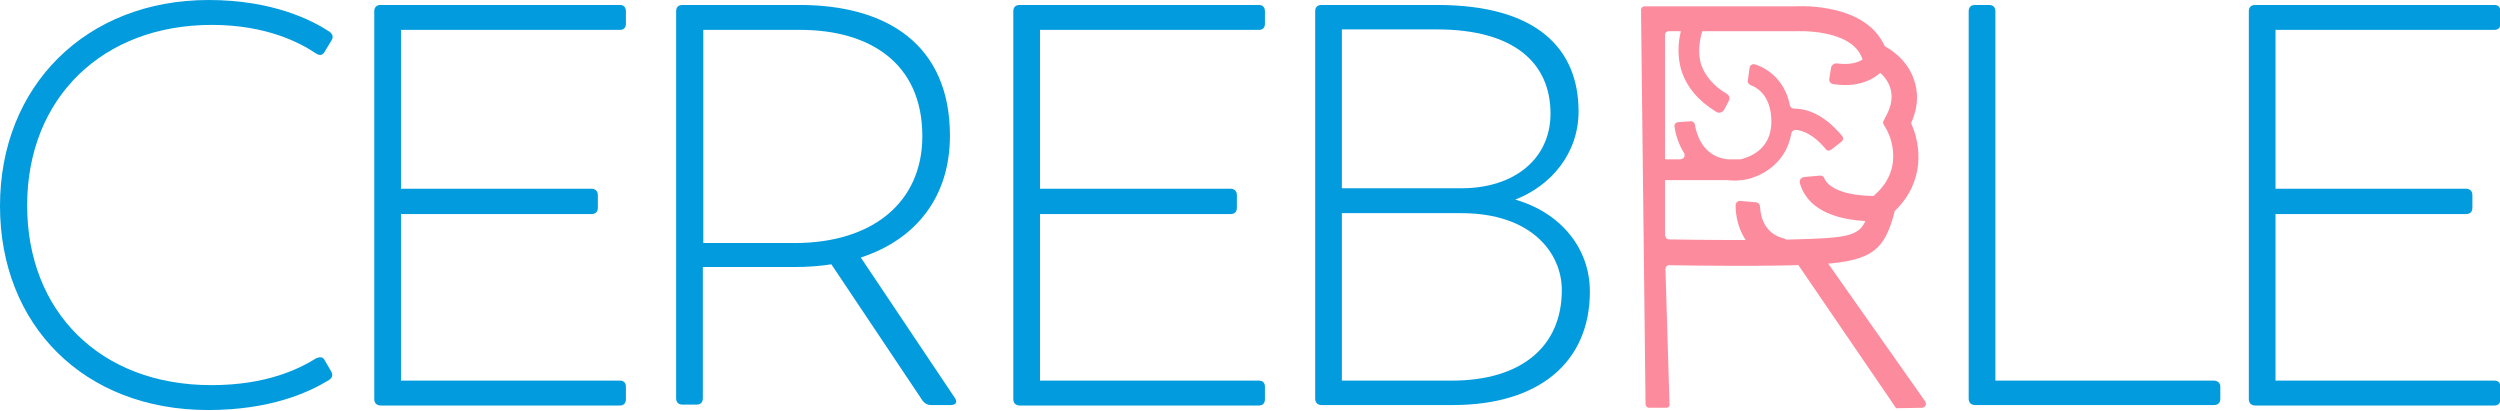
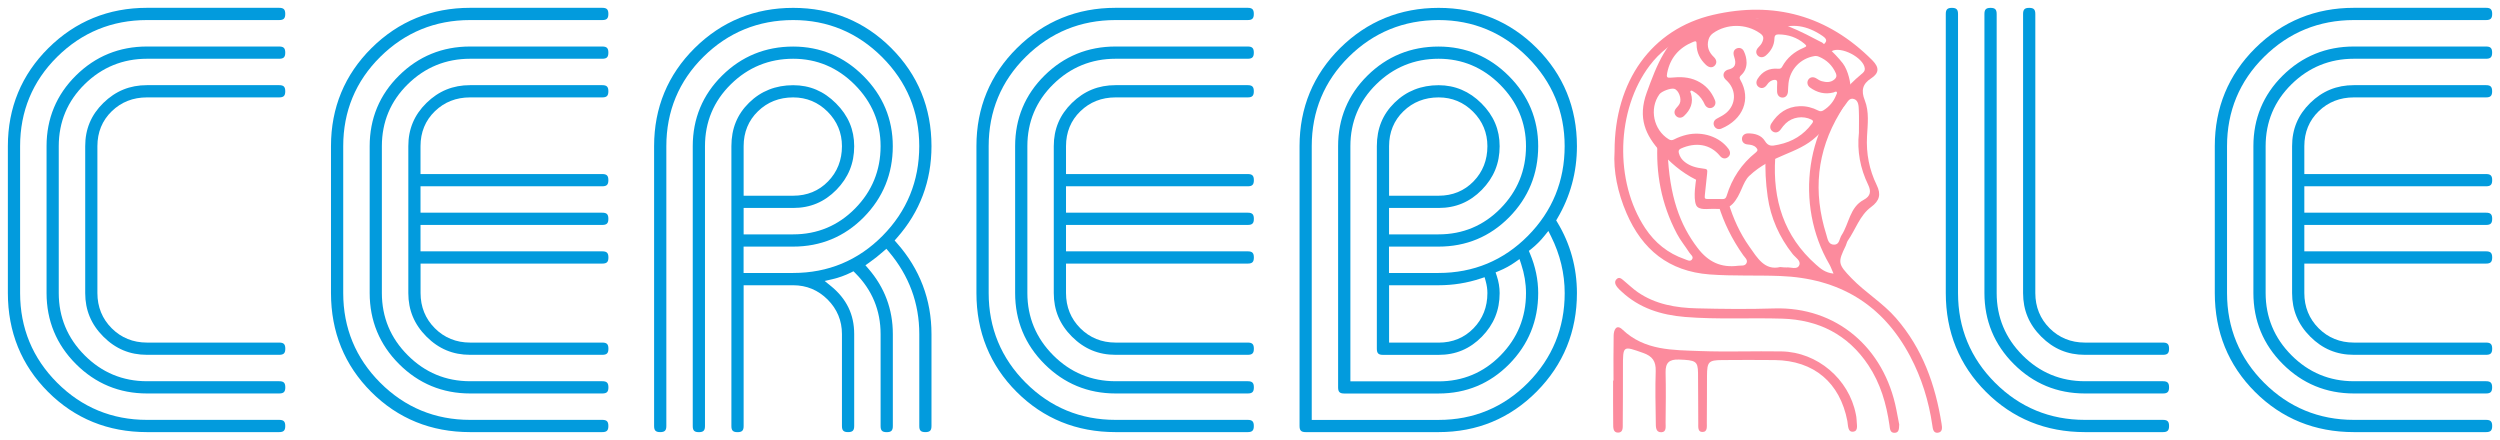
- <svg xmlns="http://www.w3.org/2000/svg" version="1.1" id="Layer_1" x="0px" y="0px" viewBox="0 0 552.4 90.6" style="enable-background:new 0 0 552.4 90.6;" xml:space="preserve">
+ <svg xmlns="http://www.w3.org/2000/svg" version="1.1" id="Layer_1" x="0px" y="0px" viewBox="0 0 543.38 95.63" style="enable-background:new 0 0 543.38 95.63;" xml:space="preserve">
  <style type="text/css">
- 	.st0{fill:#029BDD;}
- 	.st1{fill:#FC8B9D;}
+ 	.st0{fill:#FC8B9D;}
+ 	.st1{fill:#029BDD;}
</style>
  <g>
-     <path class="st0" d="M0,45.5C0,18.9,19.1,0,46.1,0C60.3,0,69,4.5,72.8,7c0.8,0.6,0.9,1.3,0.4,2l-1.5,2.5c-0.5,0.8-1.1,0.8-1.9,0.3   c-3.4-2.3-10.9-6.3-23-6.3C22.7,5.5,6,21.6,6,45.4c0,23.4,16.1,39.7,40.7,39.7c12.2,0,19.4-3.6,23.1-5.9c0.9-0.4,1.6-0.4,2,0.5   l1.4,2.4c0.4,0.8,0.3,1.5-0.9,2.1c-4,2.4-12.4,6.4-26.3,6.4C18.5,90.6,0,71.8,0,45.5z" />
-     <path class="st0" d="M88.6,6.5v35.2h42.1c0.8,0,1.4,0.5,1.4,1.4v2.8c0,0.9-0.5,1.4-1.4,1.4H88.6v36.8H137c0.8,0,1.3,0.5,1.3,1.3   v2.8c0,0.9-0.5,1.4-1.3,1.4H84.1c-0.8,0-1.4-0.5-1.4-1.4V2.5c0-0.9,0.5-1.4,1.4-1.4H137c0.8,0,1.3,0.5,1.3,1.4v2.8   c0,0.8-0.5,1.3-1.3,1.3H88.6z" />
-     <path class="st0" d="M210,89.5h-4.3c-0.8,0-1.4-0.4-1.8-0.9l-20.2-30.2c-2.5,0.4-5.3,0.6-8.2,0.6h-20.2v29c0,0.9-0.5,1.4-1.4,1.4   h-3.1c-0.9,0-1.4-0.5-1.4-1.4V2.5c0-0.9,0.5-1.4,1.4-1.4h25.9c19.2,0,33.2,8.7,33.2,28.9c0,13.4-7.4,22.9-19.7,26.9l20.7,30.9   C211.7,88.9,211.2,89.5,210,89.5z M175.6,53.7c17.2,0,28.2-9,28.2-23.6c0-16.3-11.8-23.5-27-23.5h-21.4v47.1H175.6z" />
-     <path class="st0" d="M229.8,6.5v35.2h42.1c0.8,0,1.4,0.5,1.4,1.4v2.8c0,0.9-0.5,1.4-1.4,1.4h-42.1v36.8h48.4c0.8,0,1.3,0.5,1.3,1.3   v2.8c0,0.9-0.5,1.4-1.3,1.4h-52.9c-0.8,0-1.4-0.5-1.4-1.4V2.5c0-0.9,0.5-1.4,1.4-1.4h52.9c0.8,0,1.3,0.5,1.3,1.4v2.8   c0,0.8-0.5,1.3-1.3,1.3H229.8z" />
-     <path class="st0" d="M351.3,64.4c0,15.7-11.3,25.1-30.3,25.1h-29c-0.8,0-1.4-0.5-1.4-1.4V2.5c0-0.9,0.5-1.4,1.4-1.4h25.6   c21.9,0,31.2,9.6,31.2,23.5c0,9.4-6.2,16.5-14,19.5C344.9,47,351.3,54.9,351.3,64.4z M317.5,6.5h-21v35.1h26.4   c11.7,0,19.7-6.5,19.7-16.5C342.6,14.1,334.8,6.5,317.5,6.5z M345.1,64.1c0-8.2-6.7-17-22.2-17h-26.4v37h24.3   C336,84.1,345.1,76.7,345.1,64.1z" />
-     <path class="st0" d="M490.6,85.3v2.8c0,0.9-0.5,1.4-1.4,1.4h-52.8c-0.8,0-1.4-0.5-1.4-1.4V2.5c0-0.9,0.5-1.4,1.4-1.4h3.1   c0.9,0,1.4,0.5,1.4,1.4v81.6h48.3C489.9,84.1,490.6,84.6,490.6,85.3z" />
-     <path class="st0" d="M502.8,6.5v35.2h42.1c0.8,0,1.4,0.5,1.4,1.4v2.8c0,0.9-0.5,1.4-1.4,1.4h-42.1v36.8h48.4c0.8,0,1.3,0.5,1.3,1.3   v2.8c0,0.9-0.5,1.4-1.3,1.4h-52.9c-0.8,0-1.4-0.5-1.4-1.4V2.5c0-0.9,0.5-1.4,1.4-1.4h52.9c0.8,0,1.3,0.5,1.3,1.4v2.8   c0,0.8-0.5,1.3-1.3,1.3H502.8z" />
+     <g>
+       <path class="st0" d="M394.77,29.71c3.42-3.19,6.87-6.32,7.42-10.72c0.09-0.7-0.43-3.63-1.65-5.22c-1.87-2.44-4.71-4.7-4.67-4.67    c1.23,0.91-6.25-3.7-11.27-4.67c-6.31-1.22-11.55-1.65-16.85,1.12c-5.46,2.85-7.62,8.5-9.82,14.55    c-2.03,5.58-0.25,9.32,3.02,12.92c2.01,2.21,4.4,4.4,7.7,6.05c0,0-0.69,3.93,0,5.5c0.55,1.24,2.64,0.77,3.85,0.82    c1.36,0.06,2.94,0.16,4.12-1.1c1.84-1.97,2.11-4.66,3.57-6.05C385.15,33.56,390.65,33.56,394.77,29.71z M399.08,20.7    c-0.55,1.39-1.46,2.47-2.73,3.27c-0.39,0.25-0.73,0.28-1.15,0.06c-1.26-0.65-2.62-1-4.04-0.95c-2.73,0.1-4.71,1.49-6.14,3.74    c-0.43,0.67-0.29,1.38,0.29,1.76c0.58,0.38,1.25,0.22,1.73-0.45c0.33-0.47,0.68-0.92,1.1-1.32c1.46-1.39,3.77-1.72,5.58-0.81    c0.53,0.27,0.34,0.55,0.11,0.87c-1.81,2.46-4.25,3.93-7.22,4.56c-0.16,0.03-0.32,0.05-0.47,0.09c-1.03,0.25-1.84,0.27-2.53-0.87    c-0.77-1.27-2.19-1.67-3.67-1.66c-0.8,0.01-1.32,0.51-1.32,1.2c0,0.67,0.46,1.15,1.24,1.21c0.68,0.06,1.32,0.15,1.83,0.66    c0.37,0.38,0.43,0.69-0.05,1.07c-3.11,2.47-5.2,5.65-6.35,9.44c-0.15,0.5-0.4,0.73-0.93,0.7c-0.53-0.03-1.05-0.01-1.58-0.01    c0,0,0,0,0,0c-0.46,0-0.92,0-1.38,0c-0.89,0-0.93-0.05-0.84-0.95c0.15-1.51,0.32-3.01,0.48-4.52c0.11-0.98,0.06-1.05-0.92-1.16    c-1.41-0.16-2.75-0.51-3.9-1.4c-0.66-0.51-1.11-1.15-1.32-1.96c-0.12-0.47-0.02-0.78,0.46-0.99c3.14-1.41,6.34-1.02,8.49,1.62    c0.51,0.63,1.21,0.7,1.75,0.24c0.54-0.45,0.57-1.12,0.09-1.78c-1.9-2.62-5.62-3.87-9.07-3.07c-0.96,0.23-1.89,0.56-2.77,1.02    c-0.41,0.21-0.75,0.21-1.15-0.04c-3.31-2.03-4.27-6.63-2.03-9.77c0.47-0.66,2.48-1.41,3.22-1.2c0.99,0.28,1.7,2.22,1.18,3.24    c-0.19,0.37-0.48,0.66-0.75,0.98c-0.48,0.56-0.48,1.2-0.03,1.68c0.46,0.49,1.17,0.53,1.73,0.01c1.43-1.34,2.1-2.92,1.51-4.9    c-0.06-0.18-0.25-0.41-0.05-0.57c0.18-0.14,0.39,0.04,0.57,0.14c0.93,0.51,1.63,1.25,2.15,2.17c0.13,0.24,0.24,0.5,0.37,0.74    c0.35,0.62,0.98,0.86,1.57,0.61c0.61-0.26,0.88-0.93,0.61-1.62c-0.77-1.91-2.05-3.35-3.93-4.23c-1.77-0.83-3.63-0.88-5.53-0.68    c-0.95,0.1-1.12-0.05-0.93-0.99c0.64-3.28,2.56-5.51,5.64-6.77c0.64-0.26,0.76-0.17,0.76,0.54c0,1.79,0.75,3.23,2.02,4.44    c0.69,0.65,1.43,0.7,1.94,0.15c0.49-0.53,0.43-1.24-0.24-1.87c-1.08-1.04-1.54-2.25-1.14-3.73c0.16-0.6,0.49-1.06,1-1.43    c2.96-2.1,7.16-2.11,10.16-0.01c0.79,0.55,0.92,0.98,0.57,1.87c-0.19,0.51-0.56,0.89-0.92,1.27c-0.53,0.56-0.56,1.24-0.11,1.73    c0.46,0.49,1.21,0.49,1.79-0.02c1.13-0.98,1.81-2.2,1.85-3.7c0.02-0.68,0.32-0.88,0.93-0.87c2.1,0.03,3.97,0.66,5.58,2.02    c0.55,0.46,0.53,0.59-0.13,0.87c-2.04,0.85-3.65,2.18-4.71,4.14c-0.21,0.39-0.47,0.47-0.89,0.43c-1.91-0.17-3.4,0.56-4.43,2.18    c-0.45,0.72-0.32,1.43,0.27,1.82c0.59,0.38,1.27,0.2,1.76-0.52c0.39-0.58,0.88-0.99,1.6-1.06c0.43-0.04,0.64,0.13,0.62,0.59    c-0.03,0.64-0.05,1.28-0.03,1.93c0.02,0.81,0.5,1.33,1.18,1.33c0.69,0,1.14-0.51,1.19-1.32c0.03-0.62,0.05-1.24,0.12-1.85    c0.37-3.01,2.6-5.33,5.59-5.84c0.35-0.06,0.68-0.02,1.01,0.12c1.71,0.71,2.94,1.91,3.69,3.61c0.24,0.56,0.12,0.97-0.32,1.34    c-0.83,0.7-1.77,0.64-2.74,0.38c-0.45-0.12-0.82-0.39-1.22-0.63c-0.65-0.39-1.33-0.27-1.7,0.28c-0.36,0.53-0.24,1.28,0.34,1.71    c1.55,1.12,3.24,1.57,5.14,1.08c0.23-0.06,0.5-0.31,0.7-0.08C399.37,20.2,399.17,20.47,399.08,20.7z" />
+       <path class="st0" d="M377.57,10.49c-0.72,0.25-0.96,0.9-0.65,1.82c0.56,1.68,0.2,2.5-1.37,2.84c-0.02,0-0.04,0.01-0.07,0.02    c-0.93,0.36-1.16,1.3-0.49,2.04c0.17,0.19,0.36,0.35,0.54,0.53c1.93,2.01,1.77,5.02-0.35,6.81c-0.62,0.52-1.35,0.86-2.05,1.25    c-0.63,0.35-0.83,0.99-0.55,1.58c0.28,0.58,0.92,0.85,1.57,0.57c4.7-1.97,6.52-6.4,4.11-10.6c-0.24-0.42-0.19-0.67,0.16-0.99    c0.83-0.74,1.2-1.71,1.2-2.76c-0.01-0.91-0.22-1.7-0.58-2.45C378.76,10.54,378.16,10.29,377.57,10.49z" />
+     </g>
+     <path class="st0" d="M389,44.56" />
  </g>
+   <path class="st0" d="M350.7,82.72c-0.03,0-0.06,0-0.09,0c0,3.11-0.02,6.21,0.02,9.32c0.01,0.82-0.08,2,1.07,1.99  c1.16-0.01,1-1.21,1.01-2.02c0.04-4.04,0.04-8.08,0.04-12.12c0-4.84-0.04-4.74,4.39-3.18c2.03,0.71,2.79,1.82,2.73,3.93  c-0.12,3.72-0.04,7.46,0.02,11.18c0.01,0.89-0.07,2.17,1.2,2.13c1.17-0.03,0.92-1.26,0.93-2.05c0.04-3.65,0.09-7.3,0-10.95  c-0.05-2.13,0.81-2.88,2.92-2.8c3.6,0.13,4.09,0.34,4.13,2.89c0.05,3.65,0.01,7.3,0.05,10.95c0.01,0.73-0.15,1.87,0.85,1.9  c1.22,0.04,1-1.2,1.01-1.97c0.05-3.42,0.01-6.83,0.04-10.25c0.02-3.04,0.34-3.39,3.31-3.41c3.81-0.03,7.61-0.04,11.42,0  c8.53,0.11,14.17,4.9,15.78,13.26c0.17,0.9,0.03,2.5,1.32,2.3c1.17-0.18,0.67-1.68,0.68-2.64c0-0.38-0.09-0.77-0.16-1.15  c-1.49-7.64-8.36-13.51-16.15-13.65c-5.9-0.1-11.81,0.14-17.71-0.08c-5.93-0.23-12.03-0.07-16.86-4.66  c-1.33-1.27-1.9,0.07-1.92,1.29C350.66,76.2,350.7,79.46,350.7,82.72z" />
+   <path class="st0" d="M412.8,92.27c-0.19-0.98-0.41-2.12-0.63-3.26c-2.63-13.43-13.03-22.4-26.57-21.97  c-5.58,0.18-11.18,0.12-16.77-0.02c-4.54-0.11-8.98-0.85-12.85-3.51c-1.08-0.74-2.02-1.68-3.04-2.51c-0.47-0.39-1-0.93-1.6-0.3  c-0.52,0.55-0.24,1.18,0.15,1.69c0.28,0.37,0.64,0.68,0.97,0.99c3.88,3.62,8.6,5.08,13.77,5.51c7.05,0.58,14.12,0.15,21.18,0.37  c7.86,0.25,14.23,3.44,18.67,10.1c2.64,3.96,3.93,8.4,4.6,13.06c0.11,0.75,0.09,1.73,1.19,1.65  C412.78,94.01,412.75,93.15,412.8,92.27z" />
+   <path class="st0" d="M422.01,92.14c-1.35-8.5-4.13-16.35-9.9-22.99c-2.88-3.32-6.68-5.56-9.69-8.69c-2.97-3.08-3-3.43-1.24-7.05  c0.17-0.35,0.22-0.77,0.43-1.08c1.71-2.44,2.61-5.52,5.06-7.32c1.92-1.41,2.19-2.82,1.24-4.77c-1.62-3.35-2.31-6.85-2.11-10.6  c0.14-2.61,0.51-5.34-0.49-7.85c-0.83-2.09-0.5-3.55,1.38-4.76c1.77-1.15,1.81-2.36,0.27-3.92c-9.71-9.76-21.41-12.94-34.62-9.88  c-13.36,3.1-21.43,14.4-21.41,29.66c-0.3,4.28,0.67,8.98,2.6,13.45c3.41,7.91,9.18,12.64,18.06,13.31  c5.13,0.38,10.25,0.14,15.36,0.34c12.69,0.49,22.21,6.07,28.22,17.43c2.5,4.73,4.05,9.73,4.82,15c0.11,0.74,0.18,1.77,1.24,1.63  C422.29,93.9,422.12,92.87,422.01,92.14z M394.74,57.54c-7.03-6.19-9.47-14.18-8.89-23.24c0.02-0.36,0.05-0.71,0.08-1.07  c-0.67,0.31-1.4,0.51-2.16,0.56c-0.15,2.89,0,5.88,0.44,8.97c0.65,4.58,2.52,8.78,5.43,12.46c0.6,0.76,1.88,1.46,1.42,2.45  c-0.47,1.02-1.82,0.36-2.78,0.46c-0.3,0.03-0.62-0.03-1.35-0.09c-3.38,0.81-4.96-1.97-6.72-4.46c-2.02-2.86-3.51-6.1-4.52-9.52  c-0.44,0.37-1.02,0.61-1.76,0.61c-0.14,0-0.27-0.01-0.4-0.03c1.14,3.72,2.9,7.34,5.38,10.85c0.35,0.49,0.98,0.96,0.73,1.62  c-0.32,0.81-1.17,0.56-1.84,0.65c-3.71,0.48-6.48-0.79-8.82-3.86c-3.85-5.04-6.15-11.24-6.52-21.04c-0.89-0.54-1.64-1.28-2.19-2.15  c-0.4,6.81,0.75,13.54,4.22,20.11c0.75,1.43,1.81,2.7,2.68,4.07c0.3,0.47,1.09,0.93,0.53,1.57c-0.39,0.44-1.03,0.04-1.52-0.13  c-3.65-1.26-6.48-3.55-8.61-6.76c-6.71-10.12-6.3-25.69,1-35.34c2.15-2.84,4.88-4.99,8.31-6.36c0.34-0.26,0.7-0.48,1.08-0.67  c1.15-1.01,2.65-1.64,4.26-1.64c0.07,0,0.14,0.01,0.2,0.01c1.03-0.69,2.26-1.1,3.57-1.1c0.18,0,0.35,0.01,0.53,0.03  c2.34-0.63,4.75-0.77,6.42-0.2c1.47,0.5,0.84,1.14,0.19,1.69c0.25-0.03,0.51-0.05,0.77-0.05c0.84,0,1.65,0.17,2.39,0.48  c3.07-1.42,6.45-0.95,9.87,1.41c1.25,0.86,0.78,1.38-0.1,2.08c-0.19,0.15-0.38,0.31-0.56,0.47c0.78,0.21,1.32,0.72,1.62,1.36  c0.32-0.22,0.65-0.43,0.99-0.62c2.03-1.16,6.93,1.42,7.2,3.71c0.08,0.65-0.36,0.99-0.78,1.33C392,26.53,390.15,44.66,397.59,57.4  c0.31,0.52,0.5,1.11,0.93,2.07C396.69,59.27,395.72,58.4,394.74,57.54z M398.65,53.18c-1.3,0-1.41-1.28-1.7-2.2  c-2.91-9.23-2.09-18.06,2.93-26.42c0.32-0.53,0.62-1.09,1.03-1.55c0.58-0.66,0.98-1.88,2.09-1.48c0.97,0.35,0.98,1.52,1.02,2.44  c0.07,1.63,0.02,3.26,0.02,4.89c-0.43,3.97,0.28,7.73,2.01,11.31c0.66,1.38,0.57,2.45-0.98,3.27c-3.04,1.62-3.15,5.16-4.81,7.7  C399.78,51.89,399.83,53.18,398.65,53.18z" />
  <g>
    <g>
-       <path class="st1" d="M368.2,90.1h-3.8c-0.5,0-0.8-0.4-0.8-0.8l-1-87.1c0-0.5,0.4-0.8,0.8-0.8h33.2c1.5-0.1,15.4-0.6,19.7,8.5    c0.1,0.2,0.2,0.3,0.3,0.4c2.9,1.6,5.3,4.2,6.3,7.3c0.8,2.2,1.2,5.4-0.5,9.3c-0.1,0.2-0.1,0.4,0,0.6c2,4.6,3,12.5-3.6,19    c-0.1,0.1-0.2,0.2-0.2,0.4c-2.3,8.7-5.1,11.1-18.8,11.6c-10.3,0.4-24.7,0.2-31,0.1c-0.5,0-0.8,0.4-0.8,0.9l0.9,30    C369,89.7,368.6,90.1,368.2,90.1z M368,52.1c0,0.5,0.4,0.8,0.8,0.8c6.2,0.1,20.6,0.3,30.8-0.1c11.9-0.4,12.2-1.4,13.9-8.4l0.2-0.8    l0.6-0.6c7.1-6.3,2.7-14.2,2.5-14.5l-0.6-1c-0.1-0.3-0.2-0.6,0-0.8l0.5-1c1.3-2.3,1.6-4.5,0.9-6.5c-0.7-2-2.4-3.7-4.5-4.6    l-0.8-0.3c-0.2-0.1-0.4-0.3-0.5-0.5l-0.3-0.8c-2.3-6.8-14.7-6.1-14.8-6.1l-0.2,0h-27.8c-0.5,0-0.8,0.4-0.8,0.8V52.1z" />
+       <path class="st1" d="M1.71,63.69c0,8.46,2.94,15.69,8.74,21.49c5.8,5.8,13.03,8.74,21.49,8.74h28.73c0.98,0,1.33-0.35,1.33-1.33    c0-0.98-0.35-1.33-1.33-1.33H31.94c-7.59,0-14.16-2.71-19.51-8.06c-5.35-5.35-8.06-11.91-8.06-19.51V31.77    c0-7.59,2.71-14.13,8.07-19.43c5.35-5.29,11.91-7.98,19.5-7.98h28.73c0.98,0,1.33-0.35,1.33-1.33c0-0.98-0.35-1.33-1.33-1.33    H31.94c-8.35,0-15.55,2.94-21.41,8.74c-5.85,5.8-8.82,12.97-8.82,21.32V63.69z" />
+       <path class="st1" d="M60.67,21.17c0.98,0,1.33-0.35,1.33-1.33c0-0.98-0.35-1.33-1.33-1.33H31.94c-3.72,0-6.82,1.27-9.48,3.87    c-2.65,2.6-3.94,5.67-3.94,9.39v31.92c0,3.72,1.29,6.82,3.95,9.48c2.66,2.66,5.76,3.95,9.48,3.95h28.73    c0.98,0,1.33-0.35,1.33-1.33c0-0.98-0.35-1.33-1.33-1.33H31.94c-3.02,0-5.6-1.05-7.66-3.11c-2.06-2.06-3.11-4.64-3.11-7.66V31.77    c0-3.03,1.05-5.58,3.12-7.59c2.06-2,4.63-3.01,7.65-3.01H60.67z" />
+       <path class="st1" d="M60.67,12.77c0.98,0,1.33-0.35,1.33-1.33c0-0.98-0.35-1.33-1.33-1.33H31.94c-6.01,0-11.21,2.12-15.44,6.31    c-4.23,4.18-6.38,9.35-6.38,15.35v31.92c0,6.01,2.15,11.21,6.39,15.44c4.24,4.24,9.43,6.39,15.44,6.39h28.73    c0.98,0,1.33-0.35,1.33-1.33c0-0.98-0.35-1.33-1.33-1.33H31.94c-5.26,0-9.81-1.89-13.54-5.63c-3.73-3.73-5.63-8.29-5.63-13.54    V31.77c0-5.26,1.89-9.79,5.63-13.46c3.73-3.67,8.29-5.54,13.54-5.54H60.67z" />
    </g>
    <g>
-       <g>
-         <path class="st1" d="M404.6,33.1l2.3-1.8c0.4-0.3,0.5-0.9,0.1-1.3c-4-4.8-7.8-6-10.6-6c-0.4,0-0.8-0.3-0.9-0.7     c-1.1-5.7-5.1-8.3-7.8-9.1c-0.5-0.1-1,0.2-1.1,0.7l-0.4,2.9c-0.1,0.4,0.2,0.8,0.6,1c1.4,0.5,4.6,2.3,4.6,8.1c0,6.6-5.6,8-6.8,8.3     c-0.1,0-0.1,0-0.2,0h-2.5c-0.1,0-0.1,0-0.2,0c-1.6-0.2-2.9-0.7-4.1-1.7c-2.2-1.8-2.9-4.7-3.1-6c-0.1-0.4-0.5-0.8-0.9-0.7     l-1.5,0.1l-1.3,0.1c-0.5,0-0.9,0.5-0.8,1c0.2,1.3,0.7,3.6,2.1,5.8c0.4,0.6-0.1,1.4-0.8,1.4h-4.7c-0.5,0-0.9,0.4-0.9,0.9v2.8     c0,0.5,0.4,0.9,0.9,0.9h15c0.5,0,1,0.1,1.5,0.1s1,0,1.6-0.1h0.1h0.1c3.5-0.4,9.7-3.2,10.9-10.3c0.1-0.5,0.5-0.8,1-0.8     c1.5,0.1,3.9,1,6.6,4.2C403.6,33.3,404.2,33.4,404.6,33.1z" />
-       </g>
-       <g>
-         <path class="st1" d="M375.2,3.2l-0.8-0.5c-0.6-0.4-1.5-0.1-1.8,0.6c-1,2.2-2.6,7.1-1.1,12.2c1.2,3.8,3.8,6.8,7.7,9.2     c0.6,0.4,1.4,0.2,1.8-0.5l1-1.9c0.3-0.6,0.1-1.3-0.5-1.6c-2.9-1.7-4.7-3.9-5.6-6.4c-1.1-3.6,0.1-7.3,0.8-9c0.2-0.6,0-1.2-0.5-1.5     L375.2,3.2z" />
-       </g>
-       <g>
-         <path class="st1" d="M404.6,14.9l-0.4,2.5c-0.1,0.6,0.3,1.1,0.9,1.2c0.9,0.1,1.7,0.2,2.5,0.2c5.6,0,8.3-2.8,9.4-4.5     c0.4-0.5,0.1-1.3-0.5-1.5l-2.4-1.1c-0.4-0.2-0.9-0.1-1.2,0.3c-0.8,1-2.7,2.6-7.1,2C405.2,14,404.7,14.4,404.6,14.9z" />
-       </g>
+       <path class="st1" d="M71.94,63.69c0,8.46,2.94,15.69,8.74,21.49c5.8,5.8,13.03,8.74,21.49,8.74h28.73c0.98,0,1.33-0.35,1.33-1.33    c0-0.98-0.35-1.33-1.33-1.33h-28.73c-7.59,0-14.16-2.71-19.51-8.06c-5.35-5.35-8.06-11.91-8.06-19.51V31.77    c0-7.59,2.71-14.13,8.07-19.43c5.35-5.29,11.91-7.98,19.5-7.98h28.73c0.98,0,1.33-0.35,1.33-1.33c0-0.98-0.35-1.33-1.33-1.33    h-28.73c-8.35,0-15.55,2.94-21.41,8.74c-5.85,5.8-8.82,12.97-8.82,21.32V63.69z" />
+       <path class="st1" d="M130.9,12.77c0.98,0,1.33-0.35,1.33-1.33c0-0.98-0.35-1.33-1.33-1.33h-28.73c-6.01,0-11.21,2.12-15.44,6.31    c-4.23,4.18-6.38,9.35-6.38,15.35v31.92c0,6.01,2.15,11.21,6.39,15.44c4.24,4.24,9.43,6.39,15.44,6.39h28.73    c0.98,0,1.33-0.35,1.33-1.33c0-0.98-0.35-1.33-1.33-1.33h-28.73c-5.26,0-9.81-1.89-13.54-5.63C84.89,73.5,83,68.95,83,63.69V31.77    c0-5.26,1.89-9.79,5.63-13.46c3.73-3.67,8.29-5.54,13.54-5.54H130.9z" />
+       <path class="st1" d="M130.9,21.17c0.98,0,1.33-0.35,1.33-1.33c0-0.98-0.35-1.33-1.33-1.33h-28.73c-3.72,0-6.82,1.27-9.48,3.87    c-2.65,2.6-3.94,5.67-3.94,9.39v31.92c0,3.72,1.29,6.82,3.95,9.48c2.66,2.66,5.76,3.95,9.48,3.95h28.73    c0.98,0,1.33-0.35,1.33-1.33c0-0.98-0.35-1.33-1.33-1.33h-28.73c-3.02,0-5.6-1.05-7.66-3.11c-2.06-2.06-3.11-4.64-3.11-7.66v-6.4    h39.5c0.98,0,1.33-0.35,1.33-1.33c0-0.98-0.35-1.33-1.33-1.33H91.4v-5.74h39.5c0.98,0,1.33-0.35,1.33-1.33s-0.35-1.33-1.33-1.33    H91.4v-5.74h39.5c0.98,0,1.33-0.35,1.33-1.33c0-0.98-0.35-1.33-1.33-1.33H91.4v-6.06c0-3.03,1.05-5.58,3.12-7.59    c2.06-2,4.63-3.01,7.65-3.01H130.9z" />
+     </g>
+     <path class="st1" d="M201.13,93.92c0.98,0,1.33-0.35,1.33-1.33V72.6c0-7.47-2.53-14.12-7.51-19.76l-0.5-0.57l0.5-0.57   c4.99-5.64,7.51-12.34,7.51-19.93c0-8.35-2.94-15.52-8.74-21.32c-5.8-5.8-12.97-8.74-21.32-8.74c-8.35,0-15.55,2.94-21.41,8.74   c-5.85,5.8-8.82,12.97-8.82,21.32v60.82c0,0.98,0.35,1.33,1.33,1.33c0.98,0,1.33-0.35,1.33-1.33V31.77   c0-7.59,2.71-14.13,8.07-19.43c5.35-5.29,11.91-7.98,19.5-7.98c7.48,0,13.99,2.71,19.34,8.06c5.35,5.35,8.06,11.86,8.06,19.34   c0,7.59-2.68,14.15-7.98,19.5c-5.3,5.35-11.83,8.07-19.43,8.07h-10.77V53.6h10.77c6.01,0,11.17-2.15,15.35-6.38   c4.18-4.24,6.31-9.43,6.31-15.44c0-5.89-2.15-11.03-6.39-15.27c-4.24-4.24-9.38-6.39-15.27-6.39c-6.01,0-11.21,2.12-15.44,6.31   c-4.23,4.18-6.38,9.35-6.38,15.35v60.82c0,0.98,0.35,1.33,1.33,1.33c0.98,0,1.33-0.35,1.33-1.33V31.77c0-5.26,1.89-9.79,5.63-13.46   c3.73-3.67,8.29-5.54,13.54-5.54c5.14,0,9.64,1.89,13.37,5.63c3.73,3.74,5.63,8.24,5.63,13.37c0,5.25-1.86,9.81-5.54,13.54   c-3.68,3.74-8.21,5.63-13.46,5.63h-10.77V45.2h10.77c3.71,0,6.78-1.29,9.39-3.94c2.6-2.66,3.87-5.76,3.87-9.48   c0-3.6-1.29-6.65-3.95-9.31c-2.66-2.66-5.7-3.95-9.31-3.95c-3.78,0-7,1.27-9.57,3.79c-2.6,2.54-3.86,5.64-3.86,9.47v60.82   c0,0.98,0.35,1.33,1.33,1.33c0.98,0,1.33-0.35,1.33-1.33V62h10.77c2.91,0,5.43,1.05,7.49,3.11c2.06,2.07,3.11,4.59,3.11,7.49v19.99   c0,0.98,0.35,1.33,1.33,1.33c0.98,0,1.33-0.35,1.33-1.33V72.6c0-4.25-1.66-7.66-5.06-10.43l-1.36-1.1l1.7-0.39   c1.38-0.32,2.73-0.81,4.01-1.44l0.55-0.28l0.44,0.44c3.62,3.63,5.46,8.07,5.46,13.21v19.99c0,0.98,0.35,1.33,1.33,1.33   c0.98,0,1.33-0.35,1.33-1.33V72.6c0-5.36-1.79-10.15-5.34-14.23l-0.62-0.72l0.78-0.54c1.09-0.77,2.14-1.59,3.11-2.46l0.66-0.58   l0.57,0.67c4.37,5.18,6.59,11.18,6.59,17.86v19.99C199.8,93.57,200.14,93.92,201.13,93.92z M161.63,31.77   c0-3.03,1.05-5.58,3.12-7.59c2.06-2,4.63-3.01,7.65-3.01c2.91,0,5.43,1.05,7.49,3.11c2.06,2.07,3.11,4.59,3.11,7.49   c0,3.02-1.01,5.59-3.01,7.65c-2.01,2.07-4.56,3.12-7.59,3.12h-10.77V31.77z" />
+     <g>
+       <path class="st1" d="M271.19,12.77c0.98,0,1.33-0.35,1.33-1.33c0-0.98-0.35-1.33-1.33-1.33h-28.73c-6.01,0-11.21,2.12-15.44,6.31    c-4.23,4.18-6.38,9.35-6.38,15.35v31.92c0,6.01,2.15,11.21,6.39,15.44c4.24,4.24,9.43,6.39,15.44,6.39h28.73    c0.98,0,1.33-0.35,1.33-1.33c0-0.98-0.35-1.33-1.33-1.33h-28.73c-5.25,0-9.81-1.89-13.54-5.63c-3.73-3.73-5.63-8.29-5.63-13.54    V31.77c0-5.26,1.89-9.79,5.63-13.46c3.73-3.67,8.29-5.54,13.54-5.54H271.19z" />
+       <path class="st1" d="M212.23,63.69c0,8.46,2.94,15.69,8.74,21.49c5.8,5.8,13.03,8.74,21.49,8.74h28.73c0.98,0,1.33-0.35,1.33-1.33    c0-0.98-0.35-1.33-1.33-1.33h-28.73c-7.59,0-14.16-2.71-19.51-8.06c-5.35-5.35-8.06-11.91-8.06-19.51V31.77    c0-7.59,2.71-14.13,8.07-19.43c5.35-5.29,11.91-7.98,19.5-7.98h28.73c0.98,0,1.33-0.35,1.33-1.33c0-0.98-0.35-1.33-1.33-1.33    h-28.73c-8.35,0-15.55,2.94-21.41,8.74c-5.85,5.8-8.82,12.97-8.82,21.32V63.69z" />
+       <path class="st1" d="M271.19,21.17c0.98,0,1.33-0.35,1.33-1.33c0-0.98-0.35-1.33-1.33-1.33h-28.73c-3.72,0-6.82,1.27-9.48,3.87    c-2.65,2.6-3.94,5.67-3.94,9.39v31.92c0,3.72,1.29,6.82,3.95,9.48c2.66,2.66,5.76,3.95,9.48,3.95h28.73    c0.98,0,1.33-0.35,1.33-1.33c0-0.98-0.35-1.33-1.33-1.33h-28.73c-3.02,0-5.6-1.05-7.66-3.11c-2.06-2.06-3.11-4.64-3.11-7.66v-6.4    h39.5c0.98,0,1.33-0.35,1.33-1.33c0-0.98-0.35-1.33-1.33-1.33h-39.5v-5.74h39.5c0.98,0,1.33-0.35,1.33-1.33s-0.35-1.33-1.33-1.33    h-39.5v-5.74h39.5c0.98,0,1.33-0.35,1.33-1.33c0-0.98-0.35-1.33-1.33-1.33h-39.5v-6.06c0-3.03,1.05-5.58,3.12-7.59    c2.06-2,4.63-3.01,7.65-3.01H271.19z" />
+     </g>
+     <path class="st1" d="M338.5,48.34l-0.26-0.44l0.26-0.44c2.82-4.77,4.25-10.05,4.25-15.69c0-8.35-2.94-15.52-8.74-21.32   c-5.8-5.8-12.97-8.74-21.32-8.74c-8.35,0-15.55,2.94-21.41,8.74c-5.85,5.8-8.82,12.97-8.82,21.32v60.82c0,0.98,0.35,1.33,1.33,1.33   h28.9c8.35,0,15.52-2.97,21.32-8.82c5.8-5.86,8.74-13.06,8.74-21.41C342.74,58.17,341.32,53,338.5,48.34z M332.11,83.2   c-5.3,5.35-11.83,8.07-19.43,8.07h-27.57V31.77c0-7.59,2.71-14.13,8.07-19.43c5.35-5.29,11.91-7.98,19.5-7.98   c7.48,0,13.99,2.71,19.34,8.06c5.35,5.35,8.06,11.86,8.06,19.34c0,7.59-2.68,14.15-7.98,19.5c-5.3,5.35-11.83,8.07-19.43,8.07   h-10.77V53.6h10.77c6.01,0,11.17-2.15,15.35-6.38c4.18-4.24,6.31-9.43,6.31-15.44c0-5.89-2.15-11.03-6.39-15.27   c-4.24-4.24-9.38-6.39-15.27-6.39c-6.01,0-11.21,2.12-15.45,6.31c-4.23,4.18-6.38,9.34-6.38,15.35v52.42   c0,0.98,0.35,1.33,1.33,1.33h20.5c6.01,0,11.17-2.15,15.35-6.38c4.18-4.24,6.31-9.43,6.31-15.45c0-2.89-0.6-5.78-1.78-8.57   l-0.25-0.6l0.51-0.4c1.06-0.85,2.04-1.82,2.89-2.89l0.84-1.04l0.6,1.2c1.95,3.91,2.95,8.05,2.95,12.31   C340.09,71.28,337.4,77.84,332.11,83.2z M312.69,45.2c3.71,0,6.78-1.29,9.39-3.94c2.6-2.66,3.87-5.76,3.87-9.48   c0-3.6-1.29-6.65-3.95-9.31c-2.62-2.62-5.76-3.95-9.31-3.95c-3.78,0-7,1.27-9.57,3.79c-2.6,2.54-3.86,5.64-3.86,9.47v44.02   c0,0.98,0.35,1.33,1.33,1.33h12.1c3.71,0,6.78-1.29,9.39-3.94c2.6-2.66,3.87-5.76,3.87-9.48c0-1.24-0.21-2.51-0.63-3.76l-0.25-0.75   l0.73-0.3c1.28-0.53,2.47-1.18,3.53-1.93l0.94-0.66l0.36,1.09c0.7,2.1,1.05,4.22,1.05,6.32c0,5.25-1.86,9.8-5.54,13.54   c-3.68,3.74-8.21,5.63-13.46,5.63h-19.17V31.77c0-5.26,1.89-9.79,5.63-13.46c3.73-3.67,8.29-5.54,13.54-5.54   c5.14,0,9.64,1.89,13.37,5.63c3.73,3.74,5.63,8.24,5.63,13.37c0,5.25-1.86,9.8-5.54,13.54c-3.68,3.74-8.21,5.63-13.46,5.63h-10.77   V45.2H312.69z M301.92,42.54V31.77c0-3.03,1.05-5.58,3.12-7.59c2.06-2,4.64-3.01,7.65-3.01c2.91,0,5.43,1.05,7.49,3.11   c2.06,2.06,3.11,4.59,3.11,7.49c0,3.02-1.01,5.59-3.01,7.65c-2.01,2.07-4.56,3.12-7.59,3.12H301.92z M301.92,62h10.77   c3.14,0,6.21-0.49,9.14-1.47l0.85-0.28l0.24,0.86c0.24,0.86,0.37,1.73,0.37,2.59c0,3.02-1.01,5.59-3.01,7.65   c-2.01,2.07-4.56,3.12-7.59,3.12h-10.77V62z" />
+     <g>
+       <path class="st1" d="M453.15,93.92h16.97c0.98,0,1.33-0.35,1.33-1.33c0-0.98-0.35-1.33-1.33-1.33h-16.97    c-7.59,0-14.16-2.71-19.51-8.06c-5.35-5.35-8.06-11.91-8.06-19.51V3.04c0-0.98-0.35-1.33-1.33-1.33c-0.98,0-1.33,0.35-1.33,1.33    v60.65c0,8.46,2.94,15.69,8.74,21.49C437.45,90.98,444.68,93.92,453.15,93.92z" />
+       <path class="st1" d="M441.05,1.71c-0.98,0-1.33,0.35-1.33,1.33v60.65c0,3.72,1.29,6.82,3.95,9.48c2.66,2.66,5.75,3.95,9.48,3.95    h16.97c0.98,0,1.33-0.35,1.33-1.33c0-0.98-0.35-1.33-1.33-1.33h-16.97c-3.02,0-5.6-1.05-7.66-3.11c-2.06-2.06-3.11-4.64-3.11-7.66    V3.04C442.38,2.06,442.03,1.71,441.05,1.71z" />
+       <path class="st1" d="M432.65,1.71c-0.98,0-1.33,0.35-1.33,1.33v60.65c0,6.01,2.15,11.21,6.39,15.44    c4.24,4.24,9.43,6.39,15.44,6.39h16.97c0.98,0,1.33-0.35,1.33-1.33c0-0.98-0.35-1.33-1.33-1.33h-16.97    c-5.26,0-9.81-1.89-13.54-5.63c-3.73-3.73-5.63-8.29-5.63-13.54V3.04C433.98,2.06,433.63,1.71,432.65,1.71z" />
    </g>
    <g>
-       <path class="st1" d="M418.9,90.1l-22.4-32.8c-0.1-0.1,0-0.2,0.1-0.3l4.2-2.9c0.1-0.1,0.2,0,0.3,0.1l24.3,34.5    c0.4,0.6,0,1.4-0.7,1.4l-5.5,0.1C419,90.2,418.9,90.2,418.9,90.1z" />
-     </g>
-     <g>
-       <path class="st1" d="M393.3,58.1c-7.8-1.8-9.8-8.5-9.8-12.7c0-0.6,0.5-1.1,1.1-1l3.4,0.3c0.5,0,0.9,0.5,0.9,1    c0.1,1.9,0.8,5.9,5.3,7c0.5,0.1,0.8,0.6,0.8,1.2l-0.5,3.4C394.5,57.9,393.9,58.3,393.3,58.1z" />
-     </g>
-     <g>
-       <path class="st1" d="M398.8,39.1c-0.8,0-1.3,0.7-1.1,1.4c0.3,1.1,1,2.7,2.6,4.3c2.9,2.7,7.7,4.1,14.1,4.1c0.3,0,0.5,0,0.8,0    c1.2,0,2.2-1,2.1-2.3l-0.1-1.3c-0.1-1.1-1-2-2.2-2c-8.2,0.1-11.2-2.2-11.9-3.9c-0.1-0.4-0.5-0.6-0.9-0.6L398.8,39.1z" />
+       <path class="st1" d="M481.39,63.69c0,8.46,2.94,15.69,8.74,21.49c5.8,5.8,13.03,8.74,21.49,8.74h28.73c0.98,0,1.33-0.35,1.33-1.33    c0-0.98-0.35-1.33-1.33-1.33h-28.73c-7.59,0-14.16-2.71-19.51-8.06c-5.35-5.35-8.06-11.91-8.06-19.51V31.77    c0-7.59,2.71-14.13,8.07-19.43c5.35-5.29,11.91-7.98,19.5-7.98h28.73c0.98,0,1.33-0.35,1.33-1.33c0-0.98-0.35-1.33-1.33-1.33    h-28.73c-8.35,0-15.55,2.94-21.41,8.74c-5.85,5.8-8.82,12.97-8.82,21.32V63.69z" />
+       <path class="st1" d="M540.34,21.17c0.98,0,1.33-0.35,1.33-1.33c0-0.98-0.35-1.33-1.33-1.33h-28.73c-3.72,0-6.82,1.27-9.48,3.87    c-2.65,2.6-3.94,5.67-3.94,9.39v31.92c0,3.72,1.29,6.82,3.95,9.48c2.66,2.66,5.75,3.95,9.48,3.95h28.73    c0.98,0,1.33-0.35,1.33-1.33c0-0.98-0.35-1.33-1.33-1.33h-28.73c-3.02,0-5.6-1.05-7.66-3.11c-2.06-2.06-3.11-4.64-3.11-7.66v-6.4    h39.5c0.98,0,1.33-0.35,1.33-1.33c0-0.98-0.35-1.33-1.33-1.33h-39.5v-5.74h39.5c0.98,0,1.33-0.35,1.33-1.33s-0.35-1.33-1.33-1.33    h-39.5v-5.74h39.5c0.98,0,1.33-0.35,1.33-1.33c0-0.98-0.35-1.33-1.33-1.33h-39.5v-6.06c0-3.03,1.05-5.58,3.12-7.59    c2.06-2,4.64-3.01,7.65-3.01H540.34z" />
+       <path class="st1" d="M540.34,12.77c0.98,0,1.33-0.35,1.33-1.33c0-0.98-0.35-1.33-1.33-1.33h-28.73c-6.01,0-11.21,2.12-15.45,6.31    c-4.23,4.18-6.38,9.34-6.38,15.35v31.92c0,6.01,2.15,11.21,6.39,15.44c4.24,4.24,9.43,6.39,15.44,6.39h28.73    c0.98,0,1.33-0.35,1.33-1.33c0-0.98-0.35-1.33-1.33-1.33h-28.73c-5.26,0-9.81-1.89-13.54-5.63c-3.73-3.73-5.63-8.29-5.63-13.54    V31.77c0-5.26,1.89-9.79,5.63-13.46c3.73-3.67,8.29-5.54,13.54-5.54H540.34z" />
    </g>
  </g>
</svg>
